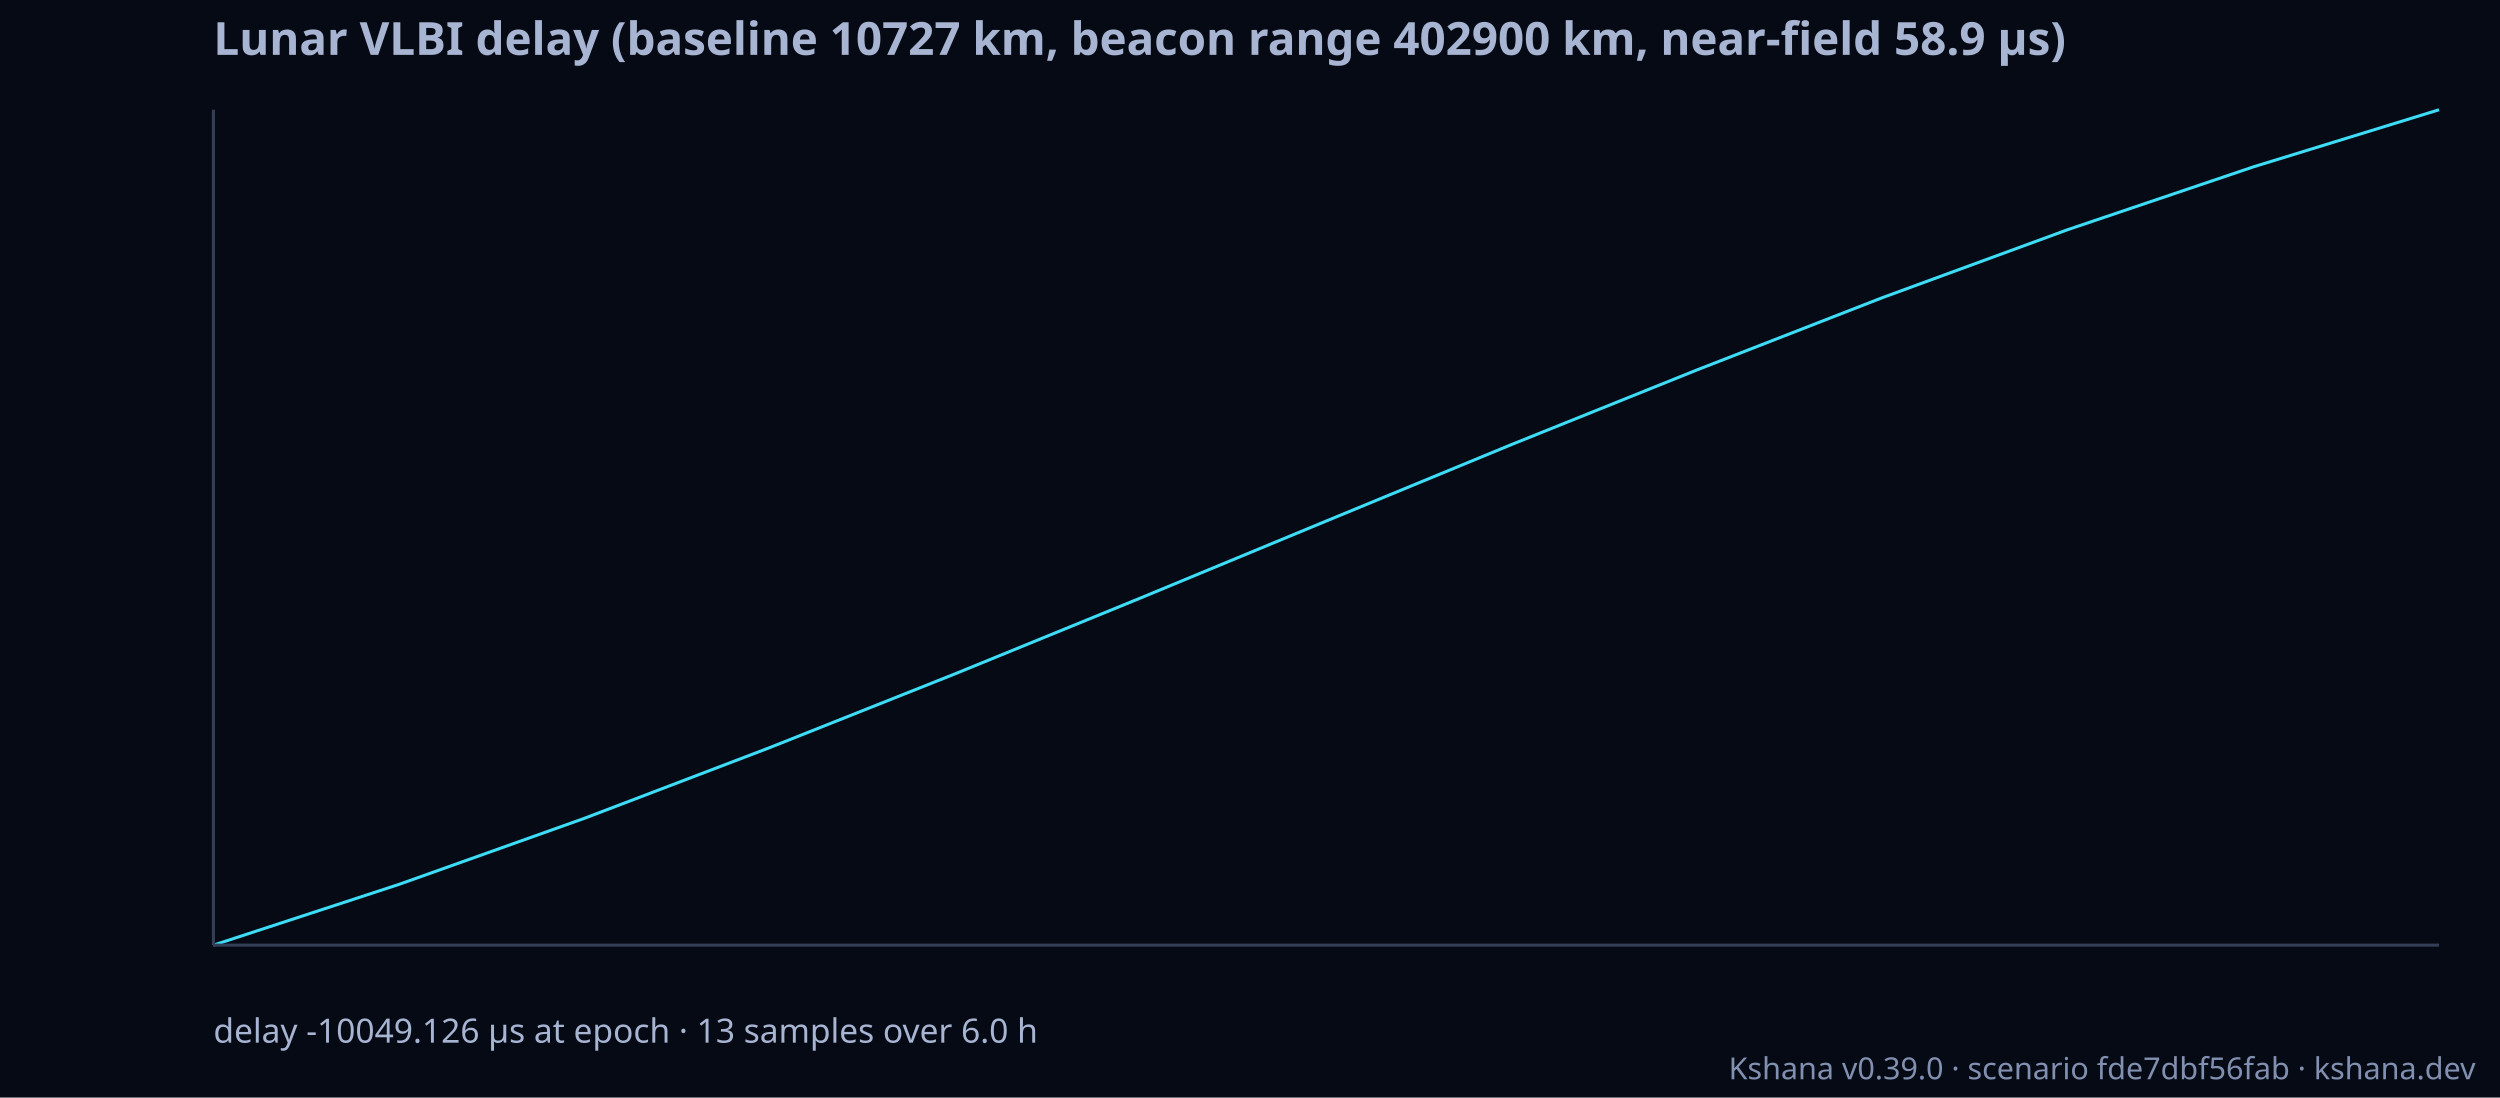
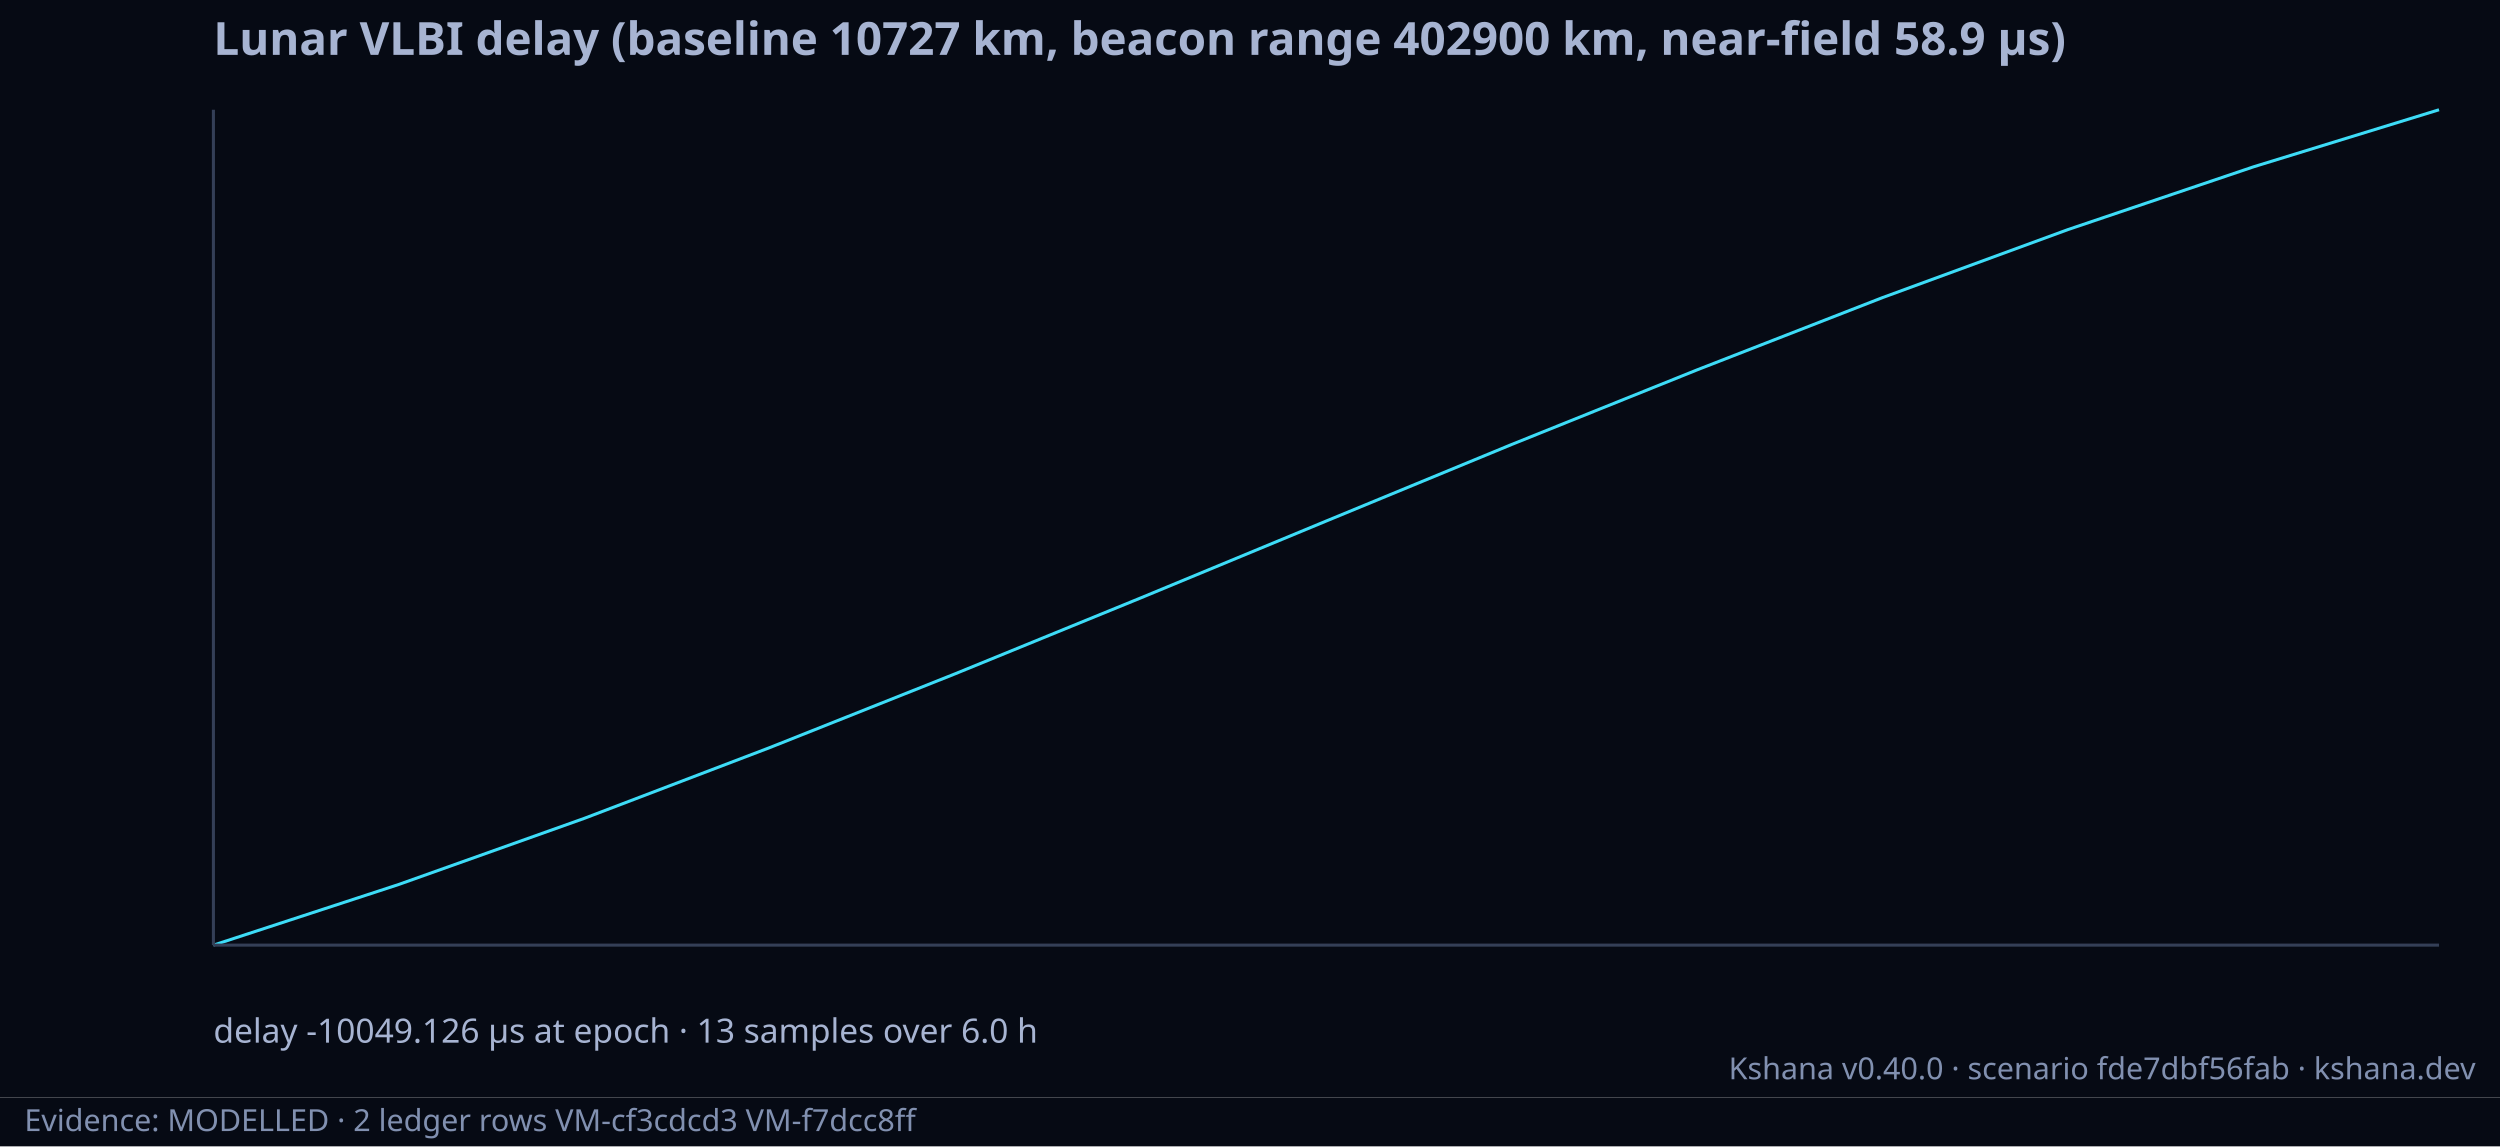
- <svg xmlns="http://www.w3.org/2000/svg" width="820" height="360" font-family="Geist, ui-sans-serif, system-ui, sans-serif" font-size="12" fill="#A7B4D2">
+ <svg xmlns="http://www.w3.org/2000/svg" width="820" height="376" font-family="Geist, ui-sans-serif, system-ui, sans-serif" font-size="12" fill="#A7B4D2">
  <rect width="820" height="360" fill="#060A14" />
  <text x="70" y="18" font-size="15" font-weight="bold">Lunar VLBI delay (baseline 10727 km, beacon range 402900 km, near-field 58.9 µs)</text>
  <polyline fill="none" stroke="#3DDCF7" points="70.0,310.0 130.8,290.1 191.7,268.4 252.5,245.2 313.3,221.0 374.2,196.1 435.0,170.9 495.8,145.8 556.7,121.3 617.5,97.6 678.3,75.3 739.2,54.7 800.0,36.0" />
  <line x1="70" y1="36" x2="70" y2="310" stroke="#343F57" />
  <line x1="70" y1="310" x2="800" y2="310" stroke="#343F57" />
  <text x="70" y="342" font-size="11">delay -10049.126 µs at epoch · 13 samples over 6.0 h</text>
-   <text x="812" y="354" text-anchor="end" fill="#8190B0" font-size="10" font-family="Geist, ui-sans-serif, system-ui, sans-serif">Kshana v0.39.0 · scenario fde7dbf56fab · kshana.dev</text>
+   <text x="812" y="354" text-anchor="end" fill="#8190B0" font-size="10" font-family="Geist, ui-sans-serif, system-ui, sans-serif">Kshana v0.40.0 · scenario fde7dbf56fab · kshana.dev</text>
+   <rect x="0" y="360" width="820" height="16" fill="#060A14" />
+   <text x="8" y="371" fill="#8190B0" font-size="10" font-family="Geist, ui-sans-serif, system-ui, sans-serif">Evidence: MODELLED · 2 ledger rows VM-cf3cdcd3 VM-f7dcc8ff</text>
</svg>
